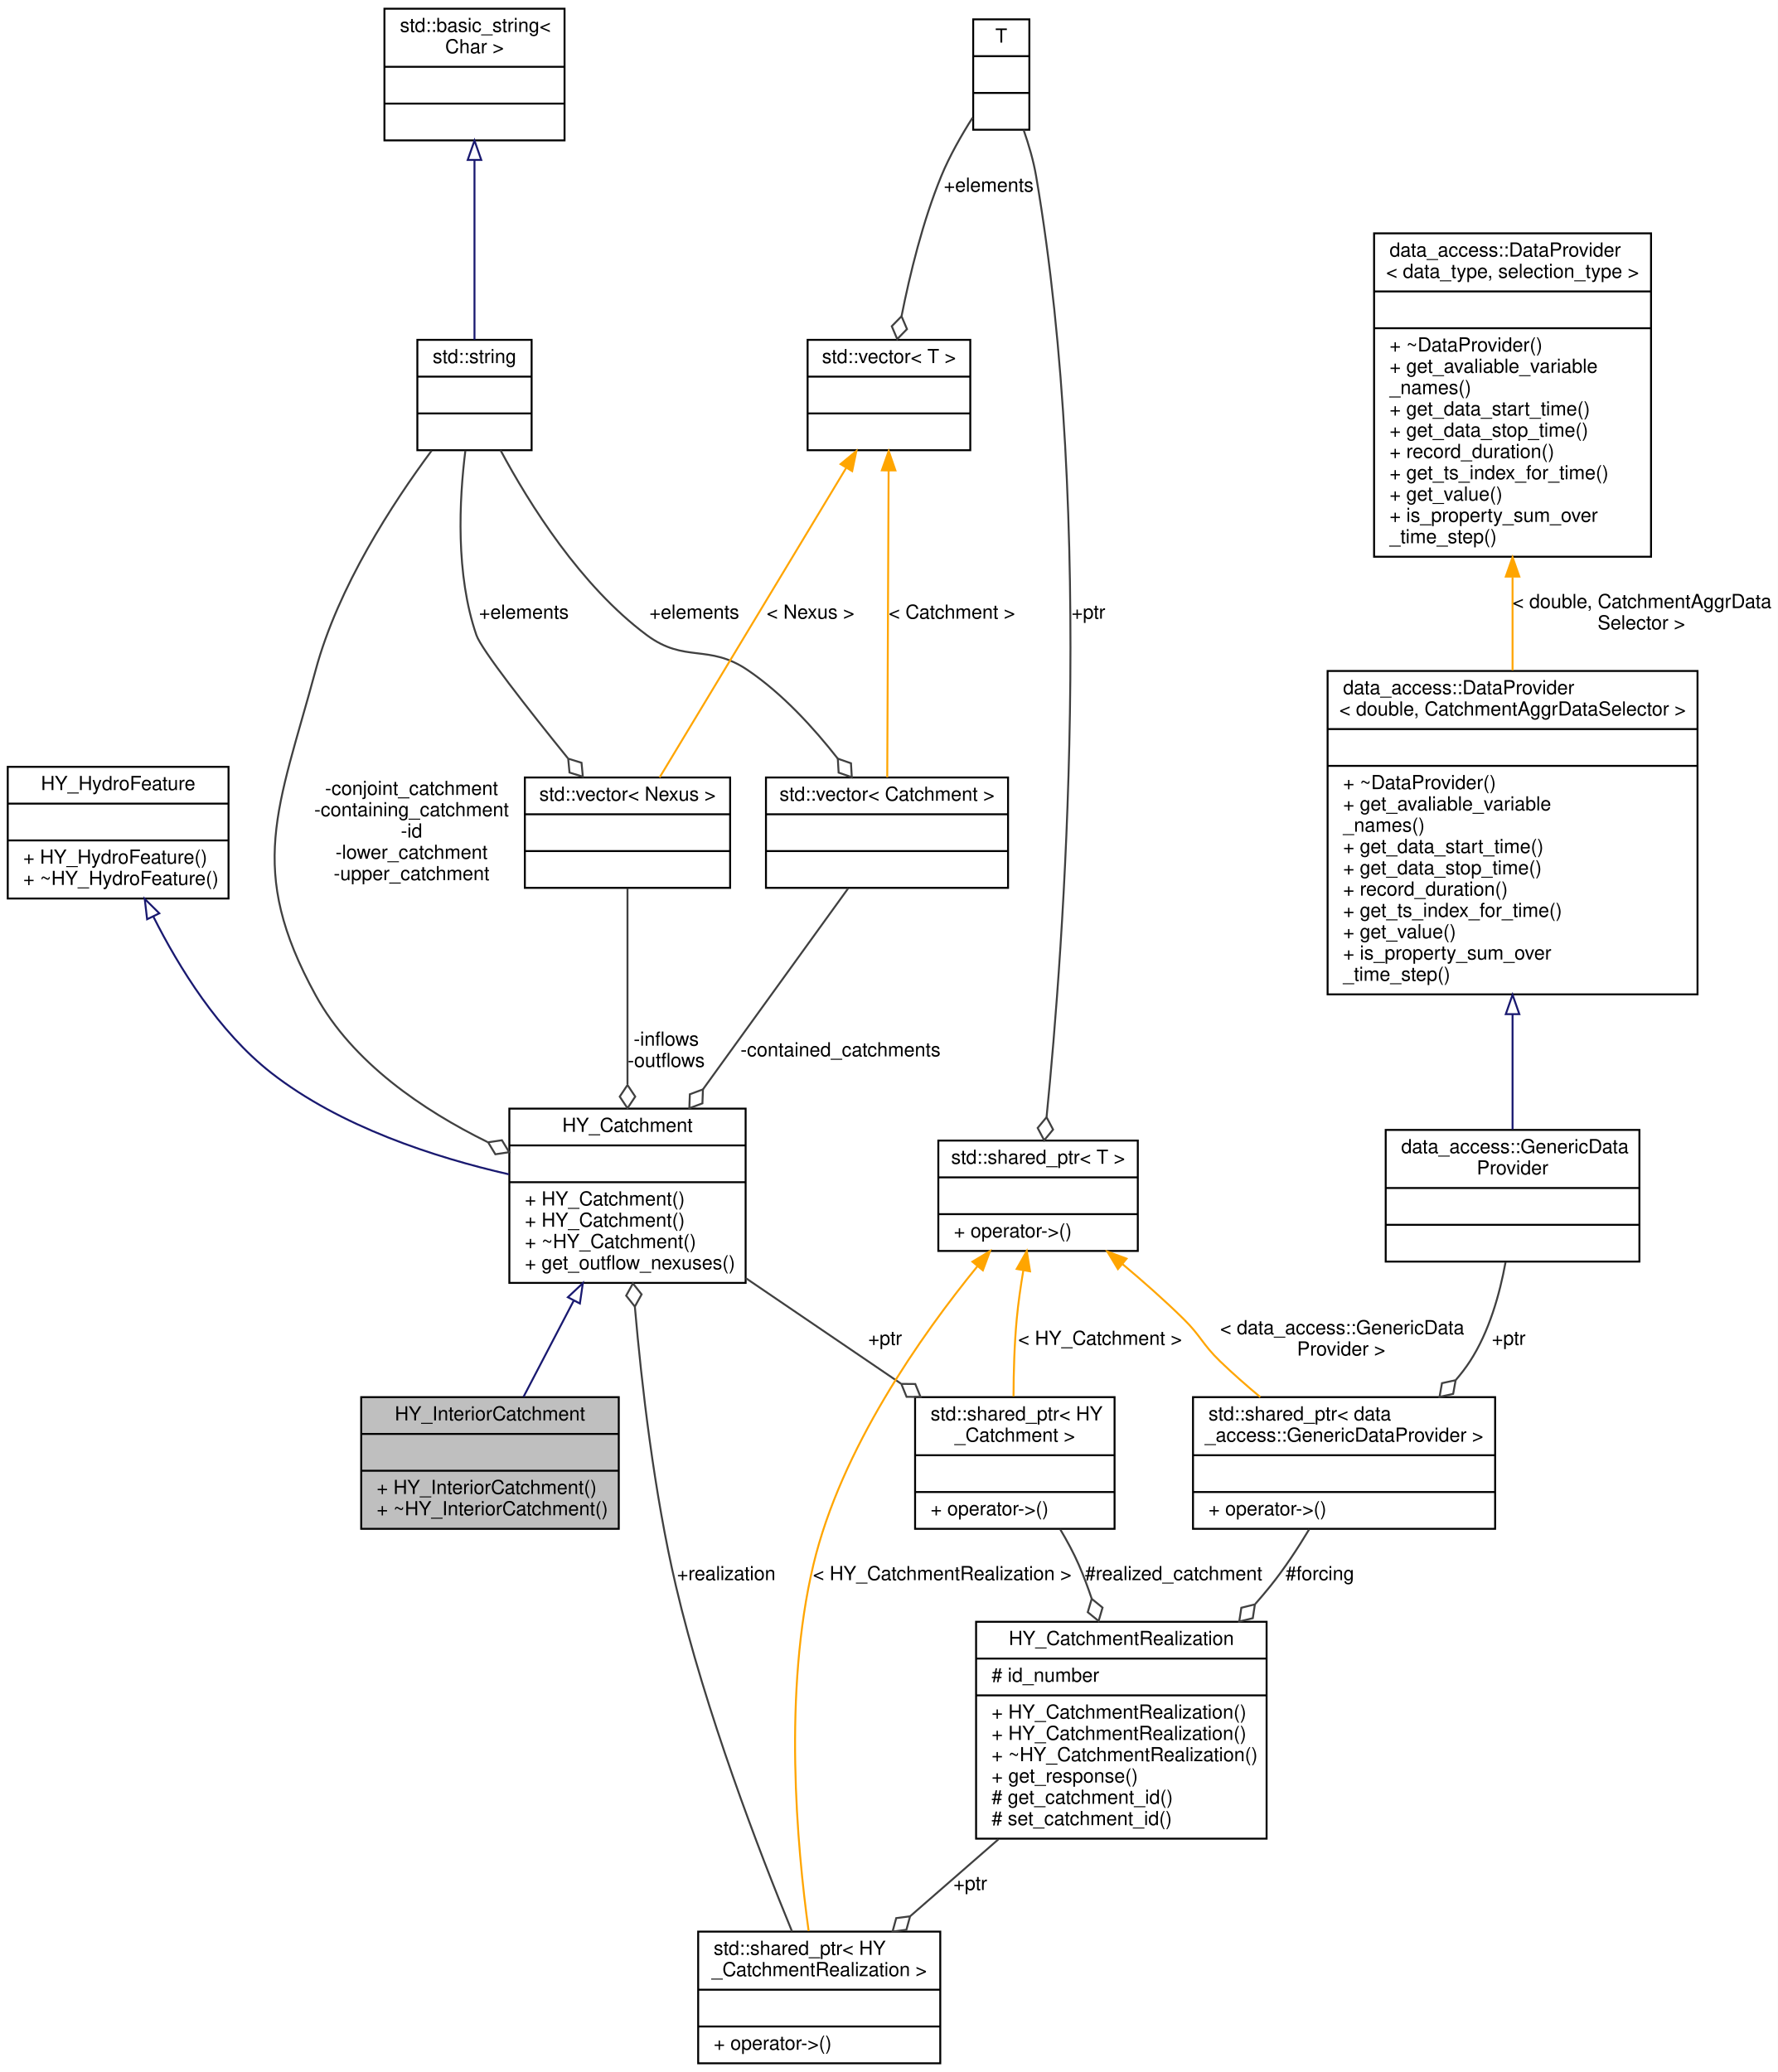
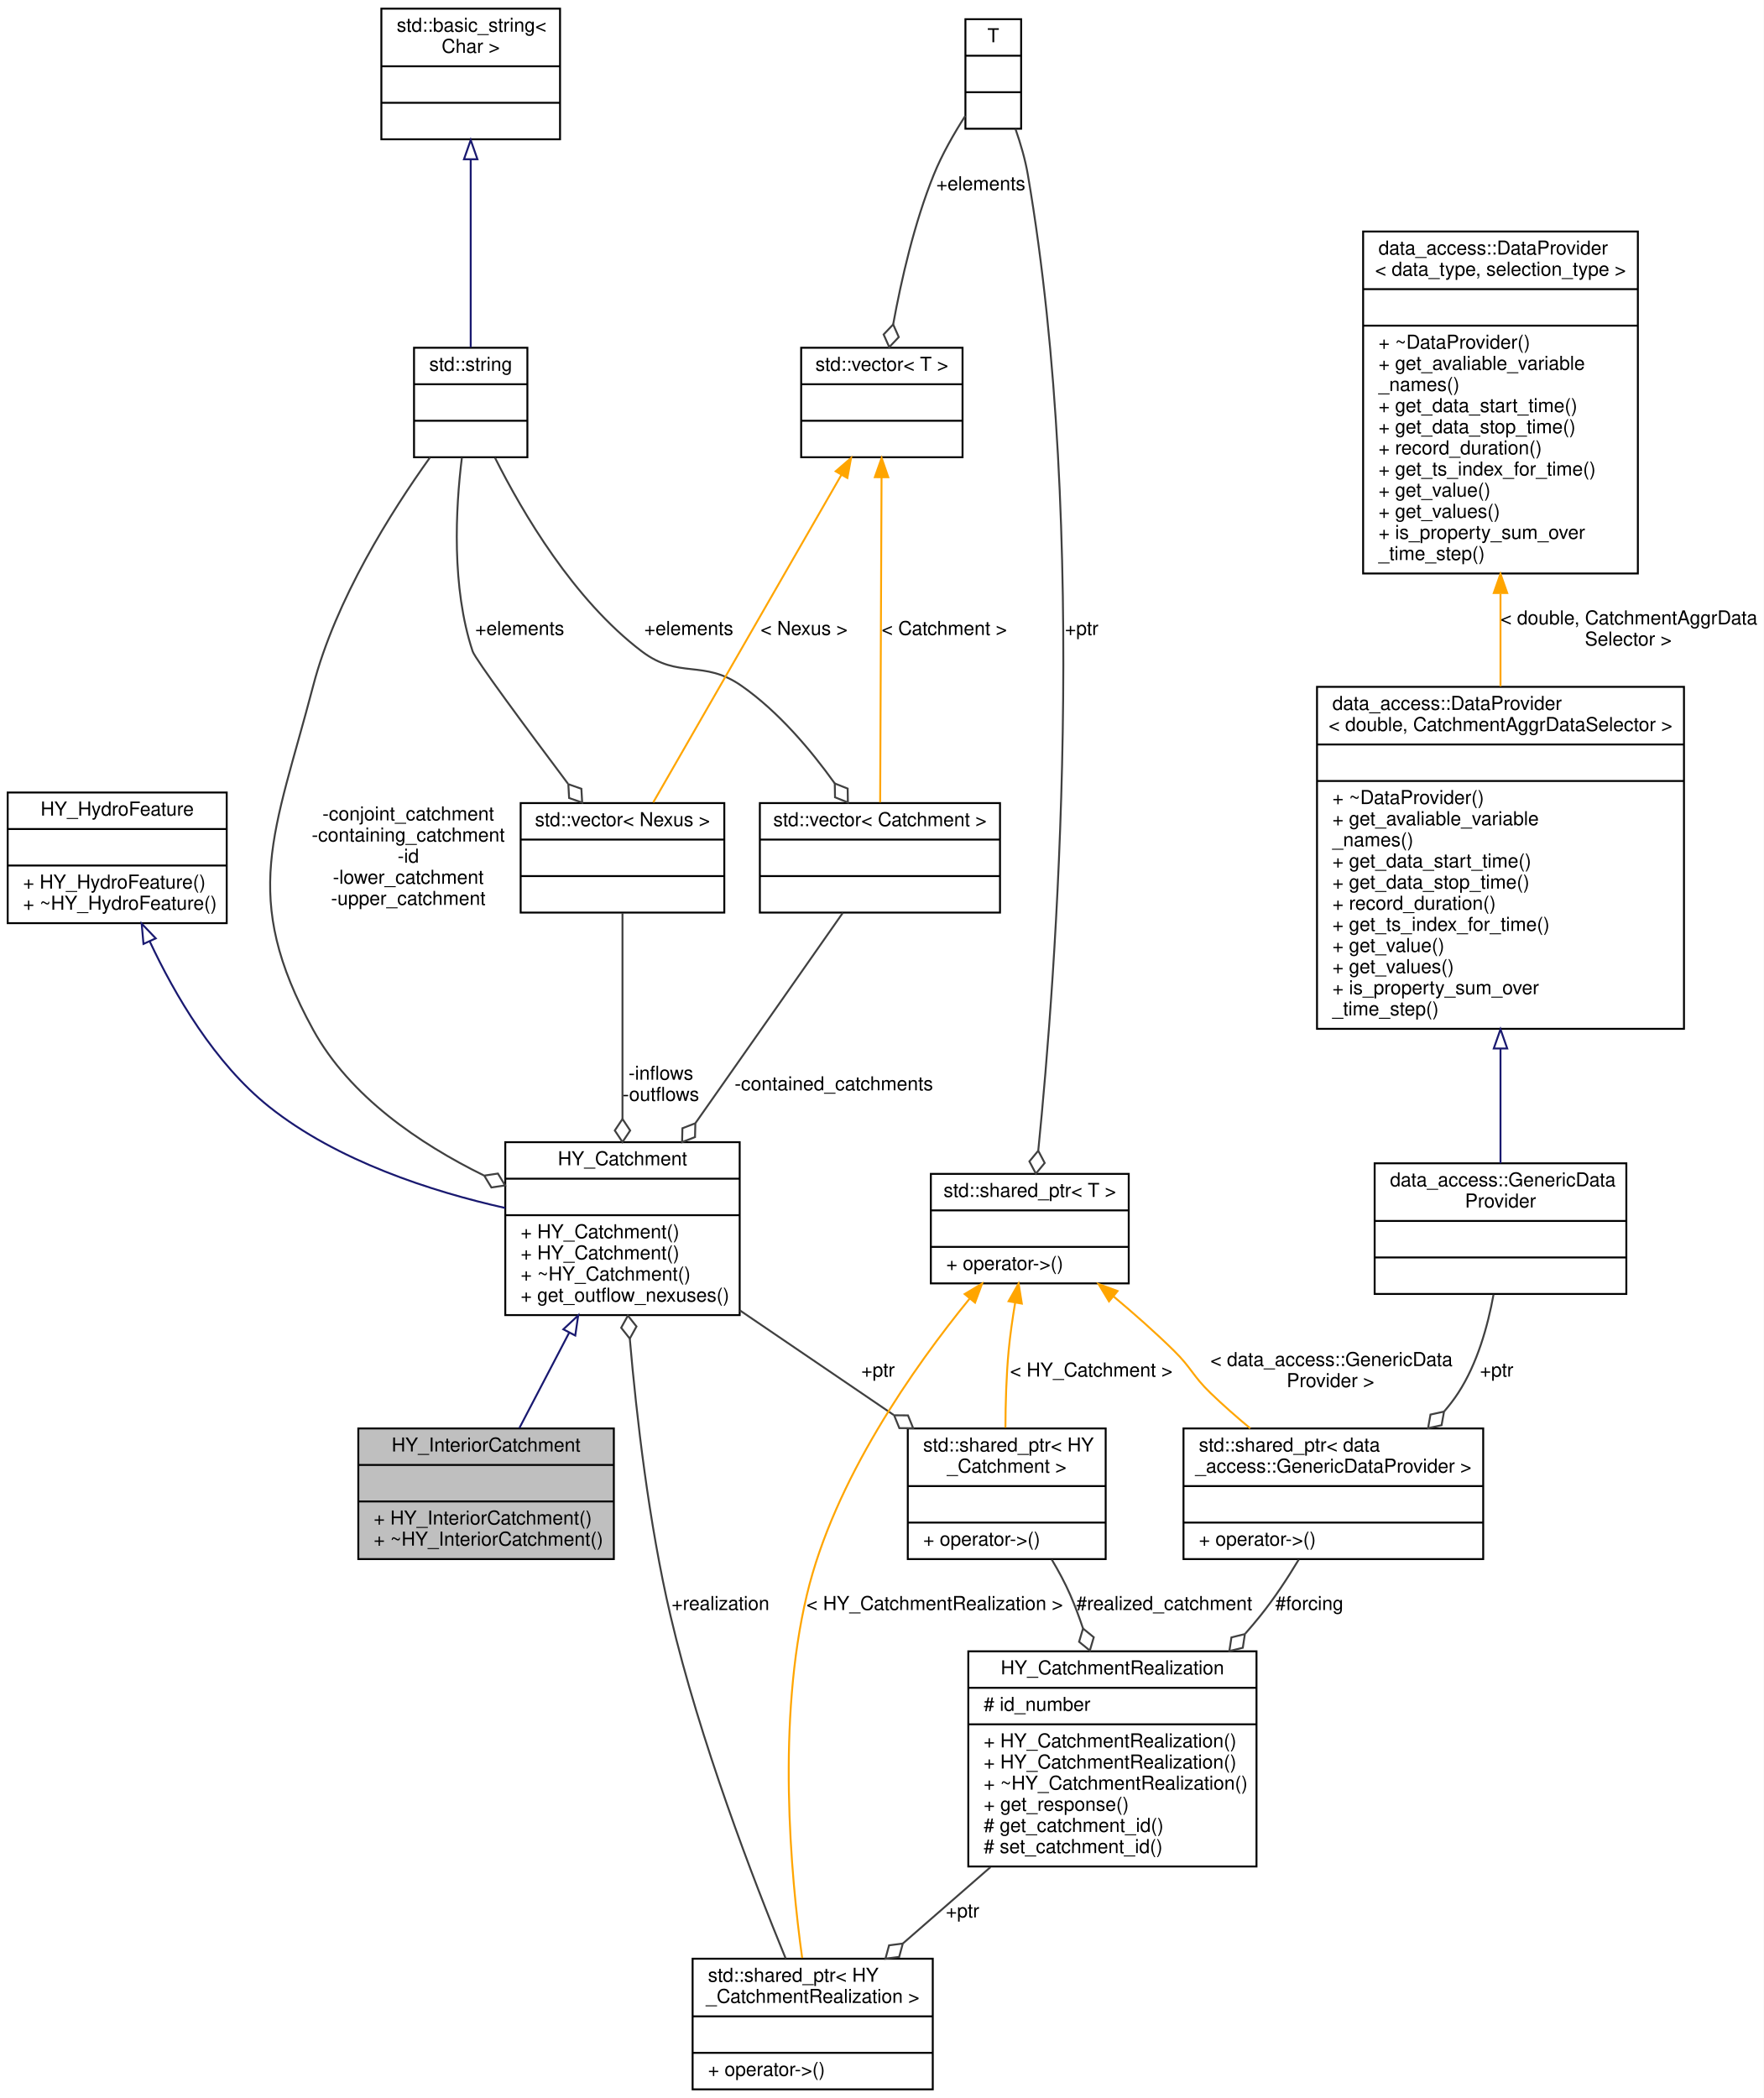
- <svg xmlns="http://www.w3.org/2000/svg" xmlns:xlink="http://www.w3.org/1999/xlink" width="918pt" height="1070pt" viewBox="0.00 0.00 918.00 1070.00">
-   <g id="graph0" class="graph" transform="scale(1 1) rotate(0) translate(4 1066)">
-     <polygon fill="white" stroke="transparent" points="-4,4 -4,-1066 914,-1066 914,4 -4,4" />
+ <svg xmlns="http://www.w3.org/2000/svg" xmlns:xlink="http://www.w3.org/1999/xlink" width="918pt" height="1092pt" viewBox="0.00 0.00 918.00 1092.00">
+   <g id="graph0" class="graph" transform="scale(1 1) rotate(0) translate(4 1088)">
+     <polygon fill="white" stroke="transparent" points="-4,4 -4,-1088 914,-1088 914,4 -4,4" />
    <g id="node1" class="node">
      <g id="a_node1">
        <a xlink:title=" ">
          <polygon fill="#bfbfbf" stroke="black" points="182.5,-276.5 182.5,-344.5 315.5,-344.5 315.5,-276.5 182.5,-276.5" />
          <text text-anchor="middle" x="249" y="-332.5" font-family="Helvetica,sans-Serif" font-size="10.00">HY_InteriorCatchment</text>
          <polyline fill="none" stroke="black" points="182.5,-325.5 315.5,-325.5 " />
          <text text-anchor="middle" x="249" y="-313.5" font-family="Helvetica,sans-Serif" font-size="10.00"> </text>
          <polyline fill="none" stroke="black" points="182.5,-306.5 315.5,-306.5 " />
          <text text-anchor="start" x="190.5" y="-294.5" font-family="Helvetica,sans-Serif" font-size="10.00">+ HY_InteriorCatchment()</text>
          <text text-anchor="start" x="190.5" y="-283.5" font-family="Helvetica,sans-Serif" font-size="10.00">+ ~HY_InteriorCatchment()</text>
        </a>
      </g>
    </g>
    <g id="node2" class="node">
      <g id="a_node2">
        <a xlink:href="class_h_y___catchment.html" target="_top" xlink:title=" ">
          <polygon fill="white" stroke="black" points="259,-403.5 259,-493.5 381,-493.5 381,-403.5 259,-403.5" />
          <text text-anchor="middle" x="320" y="-481.5" font-family="Helvetica,sans-Serif" font-size="10.00">HY_Catchment</text>
          <polyline fill="none" stroke="black" points="259,-474.5 381,-474.5 " />
          <text text-anchor="middle" x="320" y="-462.5" font-family="Helvetica,sans-Serif" font-size="10.00"> </text>
          <polyline fill="none" stroke="black" points="259,-455.5 381,-455.5 " />
          <text text-anchor="start" x="267" y="-443.5" font-family="Helvetica,sans-Serif" font-size="10.00">+ HY_Catchment()</text>
          <text text-anchor="start" x="267" y="-432.5" font-family="Helvetica,sans-Serif" font-size="10.00">+ HY_Catchment()</text>
          <text text-anchor="start" x="267" y="-421.5" font-family="Helvetica,sans-Serif" font-size="10.00">+ ~HY_Catchment()</text>
          <text text-anchor="start" x="267" y="-410.5" font-family="Helvetica,sans-Serif" font-size="10.00">+ get_outflow_nexuses()</text>
        </a>
      </g>
    </g>
    <g id="edge1" class="edge">
      <path fill="none" stroke="midnightblue" d="M292.18,-394.22C283.46,-377.51 274.09,-359.56 266.31,-344.66" />
      <polygon fill="none" stroke="midnightblue" points="289.22,-396.1 296.95,-403.34 295.42,-392.86 289.22,-396.1" />
    </g>
    <g id="node6" class="node">
      <g id="a_node6">
        <a xlink:title=" ">
          <polygon fill="white" stroke="black" points="468.5,-276.5 468.5,-344.5 571.5,-344.5 571.5,-276.5 468.5,-276.5" />
          <text text-anchor="start" x="476.5" y="-332.5" font-family="Helvetica,sans-Serif" font-size="10.00">std::shared_ptr&lt; HY</text>
          <text text-anchor="middle" x="520" y="-321.5" font-family="Helvetica,sans-Serif" font-size="10.00">_Catchment &gt;</text>
          <polyline fill="none" stroke="black" points="468.5,-314.5 571.5,-314.5 " />
          <text text-anchor="middle" x="520" y="-302.5" font-family="Helvetica,sans-Serif" font-size="10.00"> </text>
          <polyline fill="none" stroke="black" points="468.5,-295.5 571.5,-295.5 " />
          <text text-anchor="start" x="476.5" y="-283.5" font-family="Helvetica,sans-Serif" font-size="10.00">+ operator-&gt;()</text>
        </a>
      </g>
    </g>
    <g id="edge6" class="edge">
      <path fill="none" stroke="#404040" d="M381.09,-405.96C406.54,-388.66 435.96,-368.65 461.16,-351.51" />
      <polygon fill="none" stroke="#404040" points="461.39,-351.35 464.1,-344.67 471.31,-344.61 468.6,-351.29 461.39,-351.35" />
      <text text-anchor="middle" x="453" y="-371.5" font-family="Helvetica,sans-Serif" font-size="10.00"> +ptr</text>
    </g>
    <g id="node3" class="node">
      <g id="a_node3">
        <a xlink:href="class_h_y___hydro_feature.html" target="_top" xlink:title=" ">
-           <polygon fill="white" stroke="black" points="0,-602 0,-670 114,-670 114,-602 0,-602" />
-           <text text-anchor="middle" x="57" y="-658" font-family="Helvetica,sans-Serif" font-size="10.00">HY_HydroFeature</text>
-           <polyline fill="none" stroke="black" points="0,-651 114,-651 " />
-           <text text-anchor="middle" x="57" y="-639" font-family="Helvetica,sans-Serif" font-size="10.00"> </text>
-           <polyline fill="none" stroke="black" points="0,-632 114,-632 " />
-           <text text-anchor="start" x="8" y="-620" font-family="Helvetica,sans-Serif" font-size="10.00">+ HY_HydroFeature()</text>
-           <text text-anchor="start" x="8" y="-609" font-family="Helvetica,sans-Serif" font-size="10.00">+ ~HY_HydroFeature()</text>
+           <polygon fill="white" stroke="black" points="0,-607.5 0,-675.5 114,-675.5 114,-607.5 0,-607.5" />
+           <text text-anchor="middle" x="57" y="-663.5" font-family="Helvetica,sans-Serif" font-size="10.00">HY_HydroFeature</text>
+           <polyline fill="none" stroke="black" points="0,-656.5 114,-656.5 " />
+           <text text-anchor="middle" x="57" y="-644.5" font-family="Helvetica,sans-Serif" font-size="10.00"> </text>
+           <polyline fill="none" stroke="black" points="0,-637.5 114,-637.5 " />
+           <text text-anchor="start" x="8" y="-625.5" font-family="Helvetica,sans-Serif" font-size="10.00">+ HY_HydroFeature()</text>
+           <text text-anchor="start" x="8" y="-614.5" font-family="Helvetica,sans-Serif" font-size="10.00">+ ~HY_HydroFeature()</text>
        </a>
      </g>
    </g>
    <g id="edge2" class="edge">
-       <path fill="none" stroke="midnightblue" d="M75.15,-592.73C88.49,-566.19 109,-533.12 136,-512 171.61,-484.15 220.36,-468.33 258.73,-459.58" />
-       <polygon fill="none" stroke="midnightblue" points="71.96,-591.29 70.73,-601.81 78.26,-594.35 71.96,-591.29" />
+       <path fill="none" stroke="midnightblue" d="M73.9,-598.08C87.03,-570.07 107.77,-534.53 136,-512 171.47,-483.7 220.46,-467.88 258.97,-459.25" />
+       <polygon fill="none" stroke="midnightblue" points="70.68,-596.7 69.74,-607.25 77.06,-599.59 70.68,-596.7" />
    </g>
    <g id="node4" class="node">
      <g id="a_node4">
        <a xlink:title=" ">
          <polygon fill="white" stroke="black" points="356.5,-0.5 356.5,-68.5 481.5,-68.5 481.5,-0.5 356.5,-0.5" />
          <text text-anchor="start" x="364.5" y="-56.5" font-family="Helvetica,sans-Serif" font-size="10.00">std::shared_ptr&lt; HY</text>
          <text text-anchor="middle" x="419" y="-45.5" font-family="Helvetica,sans-Serif" font-size="10.00">_CatchmentRealization &gt;</text>
          <polyline fill="none" stroke="black" points="356.5,-38.5 481.5,-38.5 " />
          <text text-anchor="middle" x="419" y="-26.5" font-family="Helvetica,sans-Serif" font-size="10.00"> </text>
          <polyline fill="none" stroke="black" points="356.5,-19.5 481.5,-19.5 " />
          <text text-anchor="start" x="364.5" y="-7.5" font-family="Helvetica,sans-Serif" font-size="10.00">+ operator-&gt;()</text>
        </a>
      </g>
    </g>
    <g id="edge3" class="edge">
      <path fill="none" stroke="#404040" d="M404.97,-68.55C388.1,-109.62 360.19,-182.24 345,-247 333.75,-294.97 327.32,-350.67 323.81,-391.16" />
      <polygon fill="none" stroke="#404040" points="323.8,-391.26 327.29,-397.57 322.81,-403.22 319.32,-396.91 323.8,-391.26" />
      <text text-anchor="middle" x="371" y="-250" font-family="Helvetica,sans-Serif" font-size="10.00"> +realization</text>
    </g>
    <g id="node5" class="node">
      <g id="a_node5">
        <a xlink:href="class_h_y___catchment_realization.html" target="_top" xlink:title=" ">
          <polygon fill="white" stroke="black" points="500,-116.5 500,-228.5 650,-228.5 650,-116.5 500,-116.5" />
          <text text-anchor="middle" x="575" y="-216.5" font-family="Helvetica,sans-Serif" font-size="10.00">HY_CatchmentRealization</text>
          <polyline fill="none" stroke="black" points="500,-209.5 650,-209.5 " />
          <text text-anchor="start" x="508" y="-197.5" font-family="Helvetica,sans-Serif" font-size="10.00"># id_number</text>
          <polyline fill="none" stroke="black" points="500,-190.5 650,-190.5 " />
          <text text-anchor="start" x="508" y="-178.5" font-family="Helvetica,sans-Serif" font-size="10.00">+ HY_CatchmentRealization()</text>
          <text text-anchor="start" x="508" y="-167.5" font-family="Helvetica,sans-Serif" font-size="10.00">+ HY_CatchmentRealization()</text>
          <text text-anchor="start" x="508" y="-156.5" font-family="Helvetica,sans-Serif" font-size="10.00">+ ~HY_CatchmentRealization()</text>
          <text text-anchor="start" x="508" y="-145.5" font-family="Helvetica,sans-Serif" font-size="10.00">+ get_response()</text>
          <text text-anchor="start" x="508" y="-134.5" font-family="Helvetica,sans-Serif" font-size="10.00"># get_catchment_id()</text>
          <text text-anchor="start" x="508" y="-123.5" font-family="Helvetica,sans-Serif" font-size="10.00"># set_catchment_id()</text>
        </a>
      </g>
    </g>
    <g id="edge4" class="edge">
      <path fill="none" stroke="#404040" d="M511.55,-116.18C496.33,-102.91 480.34,-88.97 466.01,-76.48" />
      <polygon fill="none" stroke="#404040" points="465.91,-76.39 458.76,-75.47 456.86,-68.51 464.01,-69.44 465.91,-76.39" />
      <text text-anchor="middle" x="497" y="-90" font-family="Helvetica,sans-Serif" font-size="10.00"> +ptr</text>
    </g>
    <g id="edge5" class="edge">
      <path fill="none" stroke="#404040" d="M543.42,-276.27C546.96,-270.36 550.32,-264.13 553,-258 555.44,-252.41 557.66,-246.5 559.67,-240.49" />
      <polygon fill="none" stroke="#404040" points="559.71,-240.36 557.66,-233.45 563.26,-228.9 565.3,-235.81 559.71,-240.36" />
      <text text-anchor="middle" x="602" y="-250" font-family="Helvetica,sans-Serif" font-size="10.00"> #realized_catchment</text>
    </g>
    <g id="node7" class="node">
      <g id="a_node7">
        <a xlink:title=" ">
          <polygon fill="white" stroke="black" points="480.5,-420 480.5,-477 583.5,-477 583.5,-420 480.5,-420" />
          <text text-anchor="middle" x="532" y="-465" font-family="Helvetica,sans-Serif" font-size="10.00">std::shared_ptr&lt; T &gt;</text>
          <polyline fill="none" stroke="black" points="480.5,-458 583.5,-458 " />
          <text text-anchor="middle" x="532" y="-446" font-family="Helvetica,sans-Serif" font-size="10.00"> </text>
          <polyline fill="none" stroke="black" points="480.5,-439 583.5,-439 " />
          <text text-anchor="start" x="488.5" y="-427" font-family="Helvetica,sans-Serif" font-size="10.00">+ operator-&gt;()</text>
        </a>
      </g>
    </g>
    <g id="edge14" class="edge">
      <path fill="none" stroke="orange" d="M500.77,-412.18C471.52,-376.29 430.23,-317.65 416,-258 400.36,-192.43 407.44,-112.87 413.53,-68.86" />
      <polygon fill="orange" stroke="orange" points="498.11,-414.45 507.19,-419.92 503.5,-409.99 498.11,-414.45" />
      <text text-anchor="middle" x="482.5" y="-250" font-family="Helvetica,sans-Serif" font-size="10.00"> &lt; HY_CatchmentRealization &gt;</text>
    </g>
    <g id="edge7" class="edge">
      <path fill="none" stroke="orange" d="M524.38,-409.9C523,-401.72 521.76,-393.1 521,-385 519.77,-371.91 519.36,-357.46 519.32,-344.86" />
      <polygon fill="orange" stroke="orange" points="520.96,-410.71 526.17,-419.94 527.86,-409.48 520.96,-410.71" />
      <text text-anchor="middle" x="564" y="-371.5" font-family="Helvetica,sans-Serif" font-size="10.00"> &lt; HY_Catchment &gt;</text>
    </g>
    <g id="node9" class="node">
      <g id="a_node9">
        <a xlink:title=" ">
          <polygon fill="white" stroke="black" points="612,-276.5 612,-344.5 768,-344.5 768,-276.5 612,-276.5" />
          <text text-anchor="start" x="620" y="-332.5" font-family="Helvetica,sans-Serif" font-size="10.00">std::shared_ptr&lt; data</text>
          <text text-anchor="middle" x="690" y="-321.5" font-family="Helvetica,sans-Serif" font-size="10.00">_access::GenericDataProvider &gt;</text>
          <polyline fill="none" stroke="black" points="612,-314.5 768,-314.5 " />
          <text text-anchor="middle" x="690" y="-302.5" font-family="Helvetica,sans-Serif" font-size="10.00"> </text>
          <polyline fill="none" stroke="black" points="612,-295.5 768,-295.5 " />
          <text text-anchor="start" x="620" y="-283.5" font-family="Helvetica,sans-Serif" font-size="10.00">+ operator-&gt;()</text>
        </a>
      </g>
    </g>
    <g id="edge13" class="edge">
      <path fill="none" stroke="orange" d="M575.7,-413.13C586.24,-404.29 597.27,-394.56 607,-385 616.22,-375.95 616.71,-371.98 626,-363 632.46,-356.76 639.62,-350.47 646.74,-344.54" />
      <polygon fill="orange" stroke="orange" points="573.23,-410.63 567.76,-419.7 577.69,-416.02 573.23,-410.63" />
      <text text-anchor="start" x="626" y="-377" font-family="Helvetica,sans-Serif" font-size="10.00"> &lt; data_access::GenericData</text>
      <text text-anchor="middle" x="688.5" y="-366" font-family="Helvetica,sans-Serif" font-size="10.00">Provider &gt;</text>
    </g>
    <g id="node8" class="node">
      <g id="a_node8">
        <a xlink:title=" ">
-           <polygon fill="white" stroke="black" points="498.5,-999 498.5,-1056 527.5,-1056 527.5,-999 498.5,-999" />
-           <text text-anchor="middle" x="513" y="-1044" font-family="Helvetica,sans-Serif" font-size="10.00">T</text>
-           <polyline fill="none" stroke="black" points="498.5,-1037 527.5,-1037 " />
-           <text text-anchor="middle" x="513" y="-1025" font-family="Helvetica,sans-Serif" font-size="10.00"> </text>
-           <polyline fill="none" stroke="black" points="498.5,-1018 527.5,-1018 " />
-           <text text-anchor="middle" x="513" y="-1006" font-family="Helvetica,sans-Serif" font-size="10.00"> </text>
+           <polygon fill="white" stroke="black" points="498.5,-1021 498.5,-1078 527.5,-1078 527.5,-1021 498.5,-1021" />
+           <text text-anchor="middle" x="513" y="-1066" font-family="Helvetica,sans-Serif" font-size="10.00">T</text>
+           <polyline fill="none" stroke="black" points="498.5,-1059 527.5,-1059 " />
+           <text text-anchor="middle" x="513" y="-1047" font-family="Helvetica,sans-Serif" font-size="10.00"> </text>
+           <polyline fill="none" stroke="black" points="498.5,-1040 527.5,-1040 " />
+           <text text-anchor="middle" x="513" y="-1028" font-family="Helvetica,sans-Serif" font-size="10.00"> </text>
        </a>
      </g>
    </g>
    <g id="edge8" class="edge">
-       <path fill="none" stroke="#404040" d="M524.55,-998.89C527.21,-991.28 529.65,-982.94 531,-975 561.58,-795.85 545.17,-577.32 536.39,-489.17" />
-       <polygon fill="none" stroke="#404040" points="536.38,-489.07 531.79,-483.51 535.16,-477.13 539.75,-482.69 536.38,-489.07" />
-       <text text-anchor="middle" x="558" y="-746.5" font-family="Helvetica,sans-Serif" font-size="10.00"> +ptr</text>
+       <path fill="none" stroke="#404040" d="M524.55,-1020.89C527.21,-1013.28 529.65,-1004.94 531,-997 563.04,-809.27 545.54,-580.02 536.42,-489.24" />
+       <polygon fill="none" stroke="#404040" points="536.4,-489.06 531.8,-483.5 535.17,-477.12 539.76,-482.68 536.4,-489.06" />
+       <text text-anchor="middle" x="559" y="-757.5" font-family="Helvetica,sans-Serif" font-size="10.00"> +ptr</text>
    </g>
    <g id="node16" class="node">
      <g id="a_node16">
        <a xlink:title=" ">
-           <polygon fill="white" stroke="black" points="413,-833.5 413,-890.5 497,-890.5 497,-833.5 413,-833.5" />
-           <text text-anchor="middle" x="455" y="-878.5" font-family="Helvetica,sans-Serif" font-size="10.00">std::vector&lt; T &gt;</text>
-           <polyline fill="none" stroke="black" points="413,-871.5 497,-871.5 " />
-           <text text-anchor="middle" x="455" y="-859.5" font-family="Helvetica,sans-Serif" font-size="10.00"> </text>
-           <polyline fill="none" stroke="black" points="413,-852.5 497,-852.5 " />
-           <text text-anchor="middle" x="455" y="-840.5" font-family="Helvetica,sans-Serif" font-size="10.00"> </text>
+           <polygon fill="white" stroke="black" points="413,-850 413,-907 497,-907 497,-850 413,-850" />
+           <text text-anchor="middle" x="455" y="-895" font-family="Helvetica,sans-Serif" font-size="10.00">std::vector&lt; T &gt;</text>
+           <polyline fill="none" stroke="black" points="413,-888 497,-888 " />
+           <text text-anchor="middle" x="455" y="-876" font-family="Helvetica,sans-Serif" font-size="10.00"> </text>
+           <polyline fill="none" stroke="black" points="413,-869 497,-869 " />
+           <text text-anchor="middle" x="455" y="-857" font-family="Helvetica,sans-Serif" font-size="10.00"> </text>
        </a>
      </g>
    </g>
    <g id="edge20" class="edge">
-       <path fill="none" stroke="#404040" d="M498.18,-1005.22C492.46,-996.22 486.28,-985.43 482,-975 472.5,-951.84 465.84,-924.56 461.51,-902.73" />
-       <polygon fill="none" stroke="#404040" points="461.5,-902.68 456.46,-897.53 459.28,-890.89 464.32,-896.05 461.5,-902.68" />
-       <text text-anchor="middle" x="506.5" y="-967" font-family="Helvetica,sans-Serif" font-size="10.00"> +elements</text>
+       <path fill="none" stroke="#404040" d="M498.45,-1027.74C492.63,-1018.65 486.3,-1007.64 482,-997 471.9,-971.99 465.13,-942.4 460.89,-919.16" />
+       <polygon fill="none" stroke="#404040" points="460.89,-919.14 455.93,-913.91 458.85,-907.31 463.81,-912.55 460.89,-919.14" />
+       <text text-anchor="middle" x="506.5" y="-989" font-family="Helvetica,sans-Serif" font-size="10.00"> +elements</text>
    </g>
    <g id="edge9" class="edge">
      <path fill="none" stroke="#404040" d="M672.02,-276.3C666.14,-266.5 659.24,-256 652,-247 649.51,-243.9 646.89,-240.81 644.19,-237.74" />
      <polygon fill="none" stroke="#404040" points="643.96,-237.48 636.96,-235.74 635.87,-228.62 642.87,-230.35 643.96,-237.48" />
      <text text-anchor="middle" x="677.5" y="-250" font-family="Helvetica,sans-Serif" font-size="10.00"> #forcing</text>
    </g>
    <g id="node10" class="node">
      <g id="a_node10">
        <a xlink:href="classdata__access_1_1_generic_data_provider.html" target="_top" xlink:title=" ">
          <polygon fill="white" stroke="black" points="711.5,-414.5 711.5,-482.5 842.5,-482.5 842.5,-414.5 711.5,-414.5" />
          <text text-anchor="start" x="719.5" y="-470.5" font-family="Helvetica,sans-Serif" font-size="10.00">data_access::GenericData</text>
          <text text-anchor="middle" x="777" y="-459.5" font-family="Helvetica,sans-Serif" font-size="10.00">Provider</text>
          <polyline fill="none" stroke="black" points="711.5,-452.5 842.5,-452.5 " />
          <text text-anchor="middle" x="777" y="-440.5" font-family="Helvetica,sans-Serif" font-size="10.00"> </text>
          <polyline fill="none" stroke="black" points="711.5,-433.5 842.5,-433.5 " />
          <text text-anchor="middle" x="777" y="-421.5" font-family="Helvetica,sans-Serif" font-size="10.00"> </text>
        </a>
      </g>
    </g>
    <g id="edge10" class="edge">
      <path fill="none" stroke="#404040" d="M773.38,-414.2C770.39,-397.76 764.93,-378.24 755,-363 752.84,-359.68 750.39,-356.48 747.74,-353.42" />
      <polygon fill="none" stroke="#404040" points="747.61,-353.27 740.56,-351.72 739.29,-344.62 746.33,-346.18 747.61,-353.27" />
      <text text-anchor="middle" x="775" y="-371.5" font-family="Helvetica,sans-Serif" font-size="10.00"> +ptr</text>
    </g>
    <g id="node11" class="node">
      <g id="a_node11">
        <a xlink:href="classdata__access_1_1_data_provider.html" target="_top" xlink:title=" ">
-           <polygon fill="white" stroke="black" points="681.5,-552.5 681.5,-719.5 872.5,-719.5 872.5,-552.5 681.5,-552.5" />
-           <text text-anchor="start" x="689.5" y="-707.5" font-family="Helvetica,sans-Serif" font-size="10.00">data_access::DataProvider</text>
-           <text text-anchor="middle" x="777" y="-696.5" font-family="Helvetica,sans-Serif" font-size="10.00">&lt; double, CatchmentAggrDataSelector &gt;</text>
-           <polyline fill="none" stroke="black" points="681.5,-689.5 872.5,-689.5 " />
-           <text text-anchor="middle" x="777" y="-677.5" font-family="Helvetica,sans-Serif" font-size="10.00"> </text>
-           <polyline fill="none" stroke="black" points="681.5,-670.5 872.5,-670.5 " />
-           <text text-anchor="start" x="689.5" y="-658.5" font-family="Helvetica,sans-Serif" font-size="10.00">+ ~DataProvider()</text>
-           <text text-anchor="start" x="689.5" y="-647.5" font-family="Helvetica,sans-Serif" font-size="10.00">+ get_avaliable_variable</text>
-           <text text-anchor="start" x="689.5" y="-636.5" font-family="Helvetica,sans-Serif" font-size="10.00">_names()</text>
-           <text text-anchor="start" x="689.5" y="-625.5" font-family="Helvetica,sans-Serif" font-size="10.00">+ get_data_start_time()</text>
-           <text text-anchor="start" x="689.5" y="-614.5" font-family="Helvetica,sans-Serif" font-size="10.00">+ get_data_stop_time()</text>
-           <text text-anchor="start" x="689.5" y="-603.5" font-family="Helvetica,sans-Serif" font-size="10.00">+ record_duration()</text>
-           <text text-anchor="start" x="689.5" y="-592.5" font-family="Helvetica,sans-Serif" font-size="10.00">+ get_ts_index_for_time()</text>
-           <text text-anchor="start" x="689.5" y="-581.5" font-family="Helvetica,sans-Serif" font-size="10.00">+ get_value()</text>
+           <polygon fill="white" stroke="black" points="681.5,-552.5 681.5,-730.5 872.5,-730.5 872.5,-552.5 681.5,-552.5" />
+           <text text-anchor="start" x="689.5" y="-718.5" font-family="Helvetica,sans-Serif" font-size="10.00">data_access::DataProvider</text>
+           <text text-anchor="middle" x="777" y="-707.5" font-family="Helvetica,sans-Serif" font-size="10.00">&lt; double, CatchmentAggrDataSelector &gt;</text>
+           <polyline fill="none" stroke="black" points="681.5,-700.5 872.5,-700.5 " />
+           <text text-anchor="middle" x="777" y="-688.5" font-family="Helvetica,sans-Serif" font-size="10.00"> </text>
+           <polyline fill="none" stroke="black" points="681.5,-681.5 872.5,-681.5 " />
+           <text text-anchor="start" x="689.5" y="-669.5" font-family="Helvetica,sans-Serif" font-size="10.00">+ ~DataProvider()</text>
+           <text text-anchor="start" x="689.5" y="-658.5" font-family="Helvetica,sans-Serif" font-size="10.00">+ get_avaliable_variable</text>
+           <text text-anchor="start" x="689.5" y="-647.5" font-family="Helvetica,sans-Serif" font-size="10.00">_names()</text>
+           <text text-anchor="start" x="689.5" y="-636.5" font-family="Helvetica,sans-Serif" font-size="10.00">+ get_data_start_time()</text>
+           <text text-anchor="start" x="689.5" y="-625.5" font-family="Helvetica,sans-Serif" font-size="10.00">+ get_data_stop_time()</text>
+           <text text-anchor="start" x="689.5" y="-614.5" font-family="Helvetica,sans-Serif" font-size="10.00">+ record_duration()</text>
+           <text text-anchor="start" x="689.5" y="-603.5" font-family="Helvetica,sans-Serif" font-size="10.00">+ get_ts_index_for_time()</text>
+           <text text-anchor="start" x="689.5" y="-592.5" font-family="Helvetica,sans-Serif" font-size="10.00">+ get_value()</text>
+           <text text-anchor="start" x="689.5" y="-581.5" font-family="Helvetica,sans-Serif" font-size="10.00">+ get_values()</text>
          <text text-anchor="start" x="689.5" y="-570.5" font-family="Helvetica,sans-Serif" font-size="10.00">+ is_property_sum_over</text>
          <text text-anchor="start" x="689.5" y="-559.5" font-family="Helvetica,sans-Serif" font-size="10.00">_time_step()</text>
        </a>
      </g>
    </g>
    <g id="edge11" class="edge">
-       <path fill="none" stroke="midnightblue" d="M777,-542.19C777,-520.89 777,-499.6 777,-482.8" />
-       <polygon fill="none" stroke="midnightblue" points="773.5,-542.29 777,-552.29 780.5,-542.29 773.5,-542.29" />
+       <path fill="none" stroke="midnightblue" d="M777,-542.07C777,-520.59 777,-499.31 777,-482.57" />
+       <polygon fill="none" stroke="midnightblue" points="773.5,-542.27 777,-552.27 780.5,-542.27 773.5,-542.27" />
    </g>
    <g id="node12" class="node">
      <g id="a_node12">
        <a xlink:href="classdata__access_1_1_data_provider.html" target="_top" xlink:title=" ">
-           <polygon fill="white" stroke="black" points="705.5,-778.5 705.5,-945.5 848.5,-945.5 848.5,-778.5 705.5,-778.5" />
-           <text text-anchor="start" x="713.5" y="-933.5" font-family="Helvetica,sans-Serif" font-size="10.00">data_access::DataProvider</text>
-           <text text-anchor="middle" x="777" y="-922.5" font-family="Helvetica,sans-Serif" font-size="10.00">&lt; data_type, selection_type &gt;</text>
-           <polyline fill="none" stroke="black" points="705.5,-915.5 848.5,-915.5 " />
-           <text text-anchor="middle" x="777" y="-903.5" font-family="Helvetica,sans-Serif" font-size="10.00"> </text>
-           <polyline fill="none" stroke="black" points="705.5,-896.5 848.5,-896.5 " />
-           <text text-anchor="start" x="713.5" y="-884.5" font-family="Helvetica,sans-Serif" font-size="10.00">+ ~DataProvider()</text>
-           <text text-anchor="start" x="713.5" y="-873.5" font-family="Helvetica,sans-Serif" font-size="10.00">+ get_avaliable_variable</text>
-           <text text-anchor="start" x="713.5" y="-862.5" font-family="Helvetica,sans-Serif" font-size="10.00">_names()</text>
-           <text text-anchor="start" x="713.5" y="-851.5" font-family="Helvetica,sans-Serif" font-size="10.00">+ get_data_start_time()</text>
-           <text text-anchor="start" x="713.5" y="-840.5" font-family="Helvetica,sans-Serif" font-size="10.00">+ get_data_stop_time()</text>
-           <text text-anchor="start" x="713.5" y="-829.5" font-family="Helvetica,sans-Serif" font-size="10.00">+ record_duration()</text>
-           <text text-anchor="start" x="713.5" y="-818.5" font-family="Helvetica,sans-Serif" font-size="10.00">+ get_ts_index_for_time()</text>
-           <text text-anchor="start" x="713.5" y="-807.5" font-family="Helvetica,sans-Serif" font-size="10.00">+ get_value()</text>
-           <text text-anchor="start" x="713.5" y="-796.5" font-family="Helvetica,sans-Serif" font-size="10.00">+ is_property_sum_over</text>
-           <text text-anchor="start" x="713.5" y="-785.5" font-family="Helvetica,sans-Serif" font-size="10.00">_time_step()</text>
+           <polygon fill="white" stroke="black" points="705.5,-789.5 705.5,-967.5 848.5,-967.5 848.5,-789.5 705.5,-789.5" />
+           <text text-anchor="start" x="713.5" y="-955.5" font-family="Helvetica,sans-Serif" font-size="10.00">data_access::DataProvider</text>
+           <text text-anchor="middle" x="777" y="-944.5" font-family="Helvetica,sans-Serif" font-size="10.00">&lt; data_type, selection_type &gt;</text>
+           <polyline fill="none" stroke="black" points="705.5,-937.5 848.5,-937.5 " />
+           <text text-anchor="middle" x="777" y="-925.5" font-family="Helvetica,sans-Serif" font-size="10.00"> </text>
+           <polyline fill="none" stroke="black" points="705.5,-918.5 848.5,-918.5 " />
+           <text text-anchor="start" x="713.5" y="-906.5" font-family="Helvetica,sans-Serif" font-size="10.00">+ ~DataProvider()</text>
+           <text text-anchor="start" x="713.5" y="-895.5" font-family="Helvetica,sans-Serif" font-size="10.00">+ get_avaliable_variable</text>
+           <text text-anchor="start" x="713.5" y="-884.5" font-family="Helvetica,sans-Serif" font-size="10.00">_names()</text>
+           <text text-anchor="start" x="713.5" y="-873.5" font-family="Helvetica,sans-Serif" font-size="10.00">+ get_data_start_time()</text>
+           <text text-anchor="start" x="713.5" y="-862.5" font-family="Helvetica,sans-Serif" font-size="10.00">+ get_data_stop_time()</text>
+           <text text-anchor="start" x="713.5" y="-851.5" font-family="Helvetica,sans-Serif" font-size="10.00">+ record_duration()</text>
+           <text text-anchor="start" x="713.5" y="-840.5" font-family="Helvetica,sans-Serif" font-size="10.00">+ get_ts_index_for_time()</text>
+           <text text-anchor="start" x="713.5" y="-829.5" font-family="Helvetica,sans-Serif" font-size="10.00">+ get_value()</text>
+           <text text-anchor="start" x="713.5" y="-818.5" font-family="Helvetica,sans-Serif" font-size="10.00">+ get_values()</text>
+           <text text-anchor="start" x="713.5" y="-807.5" font-family="Helvetica,sans-Serif" font-size="10.00">+ is_property_sum_over</text>
+           <text text-anchor="start" x="713.5" y="-796.5" font-family="Helvetica,sans-Serif" font-size="10.00">_time_step()</text>
        </a>
      </g>
    </g>
    <g id="edge12" class="edge">
-       <path fill="none" stroke="orange" d="M777,-767.84C777,-751.91 777,-735.45 777,-719.81" />
-       <polygon fill="orange" stroke="orange" points="773.5,-768.23 777,-778.23 780.5,-768.23 773.5,-768.23" />
-       <text text-anchor="start" x="777" y="-752" font-family="Helvetica,sans-Serif" font-size="10.00"> &lt; double, CatchmentAggrData</text>
-       <text text-anchor="middle" x="843.5" y="-741" font-family="Helvetica,sans-Serif" font-size="10.00">Selector &gt;</text>
+       <path fill="none" stroke="orange" d="M777,-778.91C777,-762.94 777,-746.49 777,-730.78" />
+       <polygon fill="orange" stroke="orange" points="773.5,-779.33 777,-789.33 780.5,-779.33 773.5,-779.33" />
+       <text text-anchor="start" x="777" y="-763" font-family="Helvetica,sans-Serif" font-size="10.00"> &lt; double, CatchmentAggrData</text>
+       <text text-anchor="middle" x="843.5" y="-752" font-family="Helvetica,sans-Serif" font-size="10.00">Selector &gt;</text>
    </g>
    <g id="node13" class="node">
      <g id="a_node13">
        <a xlink:title=" ">
-           <polygon fill="white" stroke="black" points="211.5,-833.5 211.5,-890.5 270.5,-890.5 270.5,-833.5 211.5,-833.5" />
-           <text text-anchor="middle" x="241" y="-878.5" font-family="Helvetica,sans-Serif" font-size="10.00">std::string</text>
-           <polyline fill="none" stroke="black" points="211.5,-871.5 270.5,-871.5 " />
-           <text text-anchor="middle" x="241" y="-859.5" font-family="Helvetica,sans-Serif" font-size="10.00"> </text>
-           <polyline fill="none" stroke="black" points="211.5,-852.5 270.5,-852.5 " />
-           <text text-anchor="middle" x="241" y="-840.5" font-family="Helvetica,sans-Serif" font-size="10.00"> </text>
+           <polygon fill="white" stroke="black" points="211.5,-850 211.5,-907 270.5,-907 270.5,-850 211.5,-850" />
+           <text text-anchor="middle" x="241" y="-895" font-family="Helvetica,sans-Serif" font-size="10.00">std::string</text>
+           <polyline fill="none" stroke="black" points="211.5,-888 270.5,-888 " />
+           <text text-anchor="middle" x="241" y="-876" font-family="Helvetica,sans-Serif" font-size="10.00"> </text>
+           <polyline fill="none" stroke="black" points="211.5,-869 270.5,-869 " />
+           <text text-anchor="middle" x="241" y="-857" font-family="Helvetica,sans-Serif" font-size="10.00"> </text>
        </a>
      </g>
    </g>
    <g id="edge15" class="edge">
-       <path fill="none" stroke="#404040" d="M218.89,-833.31C198.79,-806.23 170.57,-762.93 159,-720 139.56,-647.91 123.08,-617.46 159,-552 178.05,-517.29 214.39,-492.65 247.74,-476.24" />
+       <path fill="none" stroke="#404040" d="M219.83,-849.92C199.68,-821.78 170.73,-775.98 159,-731 138.92,-654.02 120.72,-621.74 159,-552 178.05,-517.29 214.39,-492.65 247.74,-476.24" />
      <polygon fill="none" stroke="#404040" points="248.04,-476.1 251.77,-469.93 258.9,-470.99 255.17,-477.17 248.04,-476.1" />
-       <text text-anchor="middle" x="208.5" y="-655.5" font-family="Helvetica,sans-Serif" font-size="10.00"> -conjoint_catchment</text>
-       <text text-anchor="middle" x="208.5" y="-644.5" font-family="Helvetica,sans-Serif" font-size="10.00">-containing_catchment</text>
-       <text text-anchor="middle" x="208.5" y="-633.5" font-family="Helvetica,sans-Serif" font-size="10.00">-id</text>
-       <text text-anchor="middle" x="208.5" y="-622.5" font-family="Helvetica,sans-Serif" font-size="10.00">-lower_catchment</text>
-       <text text-anchor="middle" x="208.5" y="-611.5" font-family="Helvetica,sans-Serif" font-size="10.00">-upper_catchment</text>
+       <text text-anchor="middle" x="208.5" y="-661" font-family="Helvetica,sans-Serif" font-size="10.00"> -conjoint_catchment</text>
+       <text text-anchor="middle" x="208.5" y="-650" font-family="Helvetica,sans-Serif" font-size="10.00">-containing_catchment</text>
+       <text text-anchor="middle" x="208.5" y="-639" font-family="Helvetica,sans-Serif" font-size="10.00">-id</text>
+       <text text-anchor="middle" x="208.5" y="-628" font-family="Helvetica,sans-Serif" font-size="10.00">-lower_catchment</text>
+       <text text-anchor="middle" x="208.5" y="-617" font-family="Helvetica,sans-Serif" font-size="10.00">-upper_catchment</text>
    </g>
    <g id="node15" class="node">
      <g id="a_node15">
        <a xlink:title=" ">
-           <polygon fill="white" stroke="black" points="267,-607.5 267,-664.5 373,-664.5 373,-607.5 267,-607.5" />
-           <text text-anchor="middle" x="320" y="-652.5" font-family="Helvetica,sans-Serif" font-size="10.00">std::vector&lt; Nexus &gt;</text>
-           <polyline fill="none" stroke="black" points="267,-645.5 373,-645.5 " />
-           <text text-anchor="middle" x="320" y="-633.5" font-family="Helvetica,sans-Serif" font-size="10.00"> </text>
-           <polyline fill="none" stroke="black" points="267,-626.5 373,-626.5 " />
-           <text text-anchor="middle" x="320" y="-614.5" font-family="Helvetica,sans-Serif" font-size="10.00"> </text>
+           <polygon fill="white" stroke="black" points="267,-613 267,-670 373,-670 373,-613 267,-613" />
+           <text text-anchor="middle" x="320" y="-658" font-family="Helvetica,sans-Serif" font-size="10.00">std::vector&lt; Nexus &gt;</text>
+           <polyline fill="none" stroke="black" points="267,-651 373,-651 " />
+           <text text-anchor="middle" x="320" y="-639" font-family="Helvetica,sans-Serif" font-size="10.00"> </text>
+           <polyline fill="none" stroke="black" points="267,-632 373,-632 " />
+           <text text-anchor="middle" x="320" y="-620" font-family="Helvetica,sans-Serif" font-size="10.00"> </text>
        </a>
      </g>
    </g>
    <g id="edge18" class="edge">
-       <path fill="none" stroke="#404040" d="M236.29,-833.28C233.1,-807.78 231.18,-769.28 242,-738 244.58,-730.53 268.54,-699.98 289.23,-674.42" />
-       <polygon fill="none" stroke="#404040" points="289.38,-674.23 290.06,-667.05 296.95,-664.92 296.27,-672.1 289.38,-674.23" />
-       <text text-anchor="middle" x="266.5" y="-746.5" font-family="Helvetica,sans-Serif" font-size="10.00"> +elements</text>
+       <path fill="none" stroke="#404040" d="M236.42,-849.88C233.12,-823.31 230.95,-782.35 242,-749 243.35,-744.93 269.84,-709.14 291.58,-680.15" />
+       <polygon fill="none" stroke="#404040" points="291.81,-679.84 292.22,-672.64 299.02,-670.25 298.61,-677.45 291.81,-679.84" />
+       <text text-anchor="middle" x="266.5" y="-757.5" font-family="Helvetica,sans-Serif" font-size="10.00"> +elements</text>
    </g>
    <g id="node17" class="node">
      <g id="a_node17">
        <a xlink:title=" ">
-           <polygon fill="white" stroke="black" points="391.5,-607.5 391.5,-664.5 516.5,-664.5 516.5,-607.5 391.5,-607.5" />
-           <text text-anchor="middle" x="454" y="-652.5" font-family="Helvetica,sans-Serif" font-size="10.00">std::vector&lt; Catchment &gt;</text>
-           <polyline fill="none" stroke="black" points="391.5,-645.5 516.5,-645.5 " />
-           <text text-anchor="middle" x="454" y="-633.5" font-family="Helvetica,sans-Serif" font-size="10.00"> </text>
-           <polyline fill="none" stroke="black" points="391.5,-626.5 516.5,-626.5 " />
-           <text text-anchor="middle" x="454" y="-614.5" font-family="Helvetica,sans-Serif" font-size="10.00"> </text>
+           <polygon fill="white" stroke="black" points="391.5,-613 391.5,-670 516.5,-670 516.5,-613 391.5,-613" />
+           <text text-anchor="middle" x="454" y="-658" font-family="Helvetica,sans-Serif" font-size="10.00">std::vector&lt; Catchment &gt;</text>
+           <polyline fill="none" stroke="black" points="391.5,-651 516.5,-651 " />
+           <text text-anchor="middle" x="454" y="-639" font-family="Helvetica,sans-Serif" font-size="10.00"> </text>
+           <polyline fill="none" stroke="black" points="391.5,-632 516.5,-632 " />
+           <text text-anchor="middle" x="454" y="-620" font-family="Helvetica,sans-Serif" font-size="10.00"> </text>
        </a>
      </g>
    </g>
    <g id="edge22" class="edge">
-       <path fill="none" stroke="#404040" d="M254.46,-833.47C269.35,-805.69 295.83,-763.38 330,-738 349.63,-723.42 361.74,-733.7 382,-720 399.93,-707.87 416.1,-690.19 428.56,-674.26" />
-       <polygon fill="none" stroke="#404040" points="428.6,-674.22 429.02,-667.02 435.82,-664.64 435.4,-671.84 428.6,-674.22" />
-       <text text-anchor="middle" x="354.5" y="-746.5" font-family="Helvetica,sans-Serif" font-size="10.00"> +elements</text>
+       <path fill="none" stroke="#404040" d="M253.62,-849.8C268.15,-820.8 294.66,-775.82 330,-749 349.48,-734.22 361.96,-745.02 382,-731 401.13,-717.62 417.91,-697.8 430.44,-680.3" />
+       <polygon fill="none" stroke="#404040" points="430.5,-680.21 430.62,-673 437.32,-670.34 437.2,-677.55 430.5,-680.21" />
+       <text text-anchor="middle" x="354.5" y="-757.5" font-family="Helvetica,sans-Serif" font-size="10.00"> +elements</text>
    </g>
    <g id="node14" class="node">
      <g id="a_node14">
        <a xlink:title=" ">
-           <polygon fill="white" stroke="black" points="194.5,-993.5 194.5,-1061.5 287.5,-1061.5 287.5,-993.5 194.5,-993.5" />
-           <text text-anchor="start" x="202.5" y="-1049.5" font-family="Helvetica,sans-Serif" font-size="10.00">std::basic_string&lt;</text>
-           <text text-anchor="middle" x="241" y="-1038.5" font-family="Helvetica,sans-Serif" font-size="10.00"> Char &gt;</text>
-           <polyline fill="none" stroke="black" points="194.5,-1031.5 287.5,-1031.5 " />
-           <text text-anchor="middle" x="241" y="-1019.5" font-family="Helvetica,sans-Serif" font-size="10.00"> </text>
-           <polyline fill="none" stroke="black" points="194.5,-1012.5 287.5,-1012.5 " />
-           <text text-anchor="middle" x="241" y="-1000.5" font-family="Helvetica,sans-Serif" font-size="10.00"> </text>
+           <polygon fill="white" stroke="black" points="194.5,-1015.5 194.5,-1083.5 287.5,-1083.5 287.5,-1015.5 194.5,-1015.5" />
+           <text text-anchor="start" x="202.5" y="-1071.5" font-family="Helvetica,sans-Serif" font-size="10.00">std::basic_string&lt;</text>
+           <text text-anchor="middle" x="241" y="-1060.5" font-family="Helvetica,sans-Serif" font-size="10.00"> Char &gt;</text>
+           <polyline fill="none" stroke="black" points="194.5,-1053.5 287.5,-1053.5 " />
+           <text text-anchor="middle" x="241" y="-1041.5" font-family="Helvetica,sans-Serif" font-size="10.00"> </text>
+           <polyline fill="none" stroke="black" points="194.5,-1034.5 287.5,-1034.5 " />
+           <text text-anchor="middle" x="241" y="-1022.5" font-family="Helvetica,sans-Serif" font-size="10.00"> </text>
        </a>
      </g>
    </g>
    <g id="edge16" class="edge">
-       <path fill="none" stroke="midnightblue" d="M241,-983.03C241,-953.7 241,-915.88 241,-890.61" />
-       <polygon fill="none" stroke="midnightblue" points="237.5,-983.41 241,-993.41 244.5,-983.41 237.5,-983.41" />
+       <path fill="none" stroke="midnightblue" d="M241,-1005.06C241,-974.23 241,-933.78 241,-907.23" />
+       <polygon fill="none" stroke="midnightblue" points="237.5,-1005.11 241,-1015.11 244.5,-1005.11 237.5,-1005.11" />
    </g>
    <g id="edge17" class="edge">
-       <path fill="none" stroke="#404040" d="M320,-607.23C320,-580.61 320,-539.65 320,-506.13" />
-       <polygon fill="none" stroke="#404040" points="320,-505.7 316,-499.7 320,-493.7 324,-499.7 320,-505.7" />
+       <path fill="none" stroke="#404040" d="M320,-612.73C320,-584.78 320,-540.88 320,-505.64" />
+       <polygon fill="none" stroke="#404040" points="320,-505.58 316,-499.58 320,-493.58 324,-499.58 320,-505.58" />
      <text text-anchor="middle" x="340" y="-526" font-family="Helvetica,sans-Serif" font-size="10.00"> -inflows</text>
      <text text-anchor="middle" x="340" y="-515" font-family="Helvetica,sans-Serif" font-size="10.00">-outflows</text>
    </g>
    <g id="edge19" class="edge">
-       <path fill="none" stroke="orange" d="M432.86,-824.27C405.86,-779.46 360.83,-704.74 336.61,-664.56" />
-       <polygon fill="orange" stroke="orange" points="430.02,-826.33 438.18,-833.08 436.01,-822.71 430.02,-826.33" />
-       <text text-anchor="middle" x="414.5" y="-746.5" font-family="Helvetica,sans-Serif" font-size="10.00"> &lt; Nexus &gt;</text>
+       <path fill="none" stroke="orange" d="M434,-840.94C406.91,-793.79 360.39,-712.81 336,-670.34" />
+       <polygon fill="orange" stroke="orange" points="430.97,-842.69 438.98,-849.62 437.04,-839.21 430.97,-842.69" />
+       <text text-anchor="middle" x="414.5" y="-757.5" font-family="Helvetica,sans-Serif" font-size="10.00"> &lt; Nexus &gt;</text>
    </g>
    <g id="edge23" class="edge">
-       <path fill="none" stroke="orange" d="M454.83,-822.86C454.63,-777.91 454.3,-704.32 454.12,-664.56" />
-       <polygon fill="orange" stroke="orange" points="451.33,-823.1 454.88,-833.08 458.33,-823.07 451.33,-823.1" />
-       <text text-anchor="middle" x="487.5" y="-746.5" font-family="Helvetica,sans-Serif" font-size="10.00"> &lt; Catchment &gt;</text>
+       <path fill="none" stroke="orange" d="M454.84,-839.46C454.64,-792.11 454.3,-712.37 454.12,-670.34" />
+       <polygon fill="orange" stroke="orange" points="451.34,-839.63 454.88,-849.62 458.34,-839.6 451.34,-839.63" />
+       <text text-anchor="middle" x="487.5" y="-757.5" font-family="Helvetica,sans-Serif" font-size="10.00"> &lt; Catchment &gt;</text>
    </g>
    <g id="edge21" class="edge">
-       <path fill="none" stroke="#404040" d="M433.94,-607.23C414.2,-579.91 383.55,-537.47 359,-503.49" />
-       <polygon fill="none" stroke="#404040" points="358.96,-503.43 352.2,-500.91 351.93,-493.7 358.69,-496.22 358.96,-503.43" />
+       <path fill="none" stroke="#404040" d="M434.71,-612.91C416.5,-586.88 388.42,-546.77 364,-512 362.03,-509.2 360.02,-506.33 357.98,-503.43" />
+       <polygon fill="none" stroke="#404040" points="357.93,-503.35 351.2,-500.75 351.02,-493.54 357.75,-496.15 357.93,-503.35" />
      <text text-anchor="middle" x="430" y="-520.5" font-family="Helvetica,sans-Serif" font-size="10.00"> -contained_catchments</text>
    </g>
  </g>
</svg>
